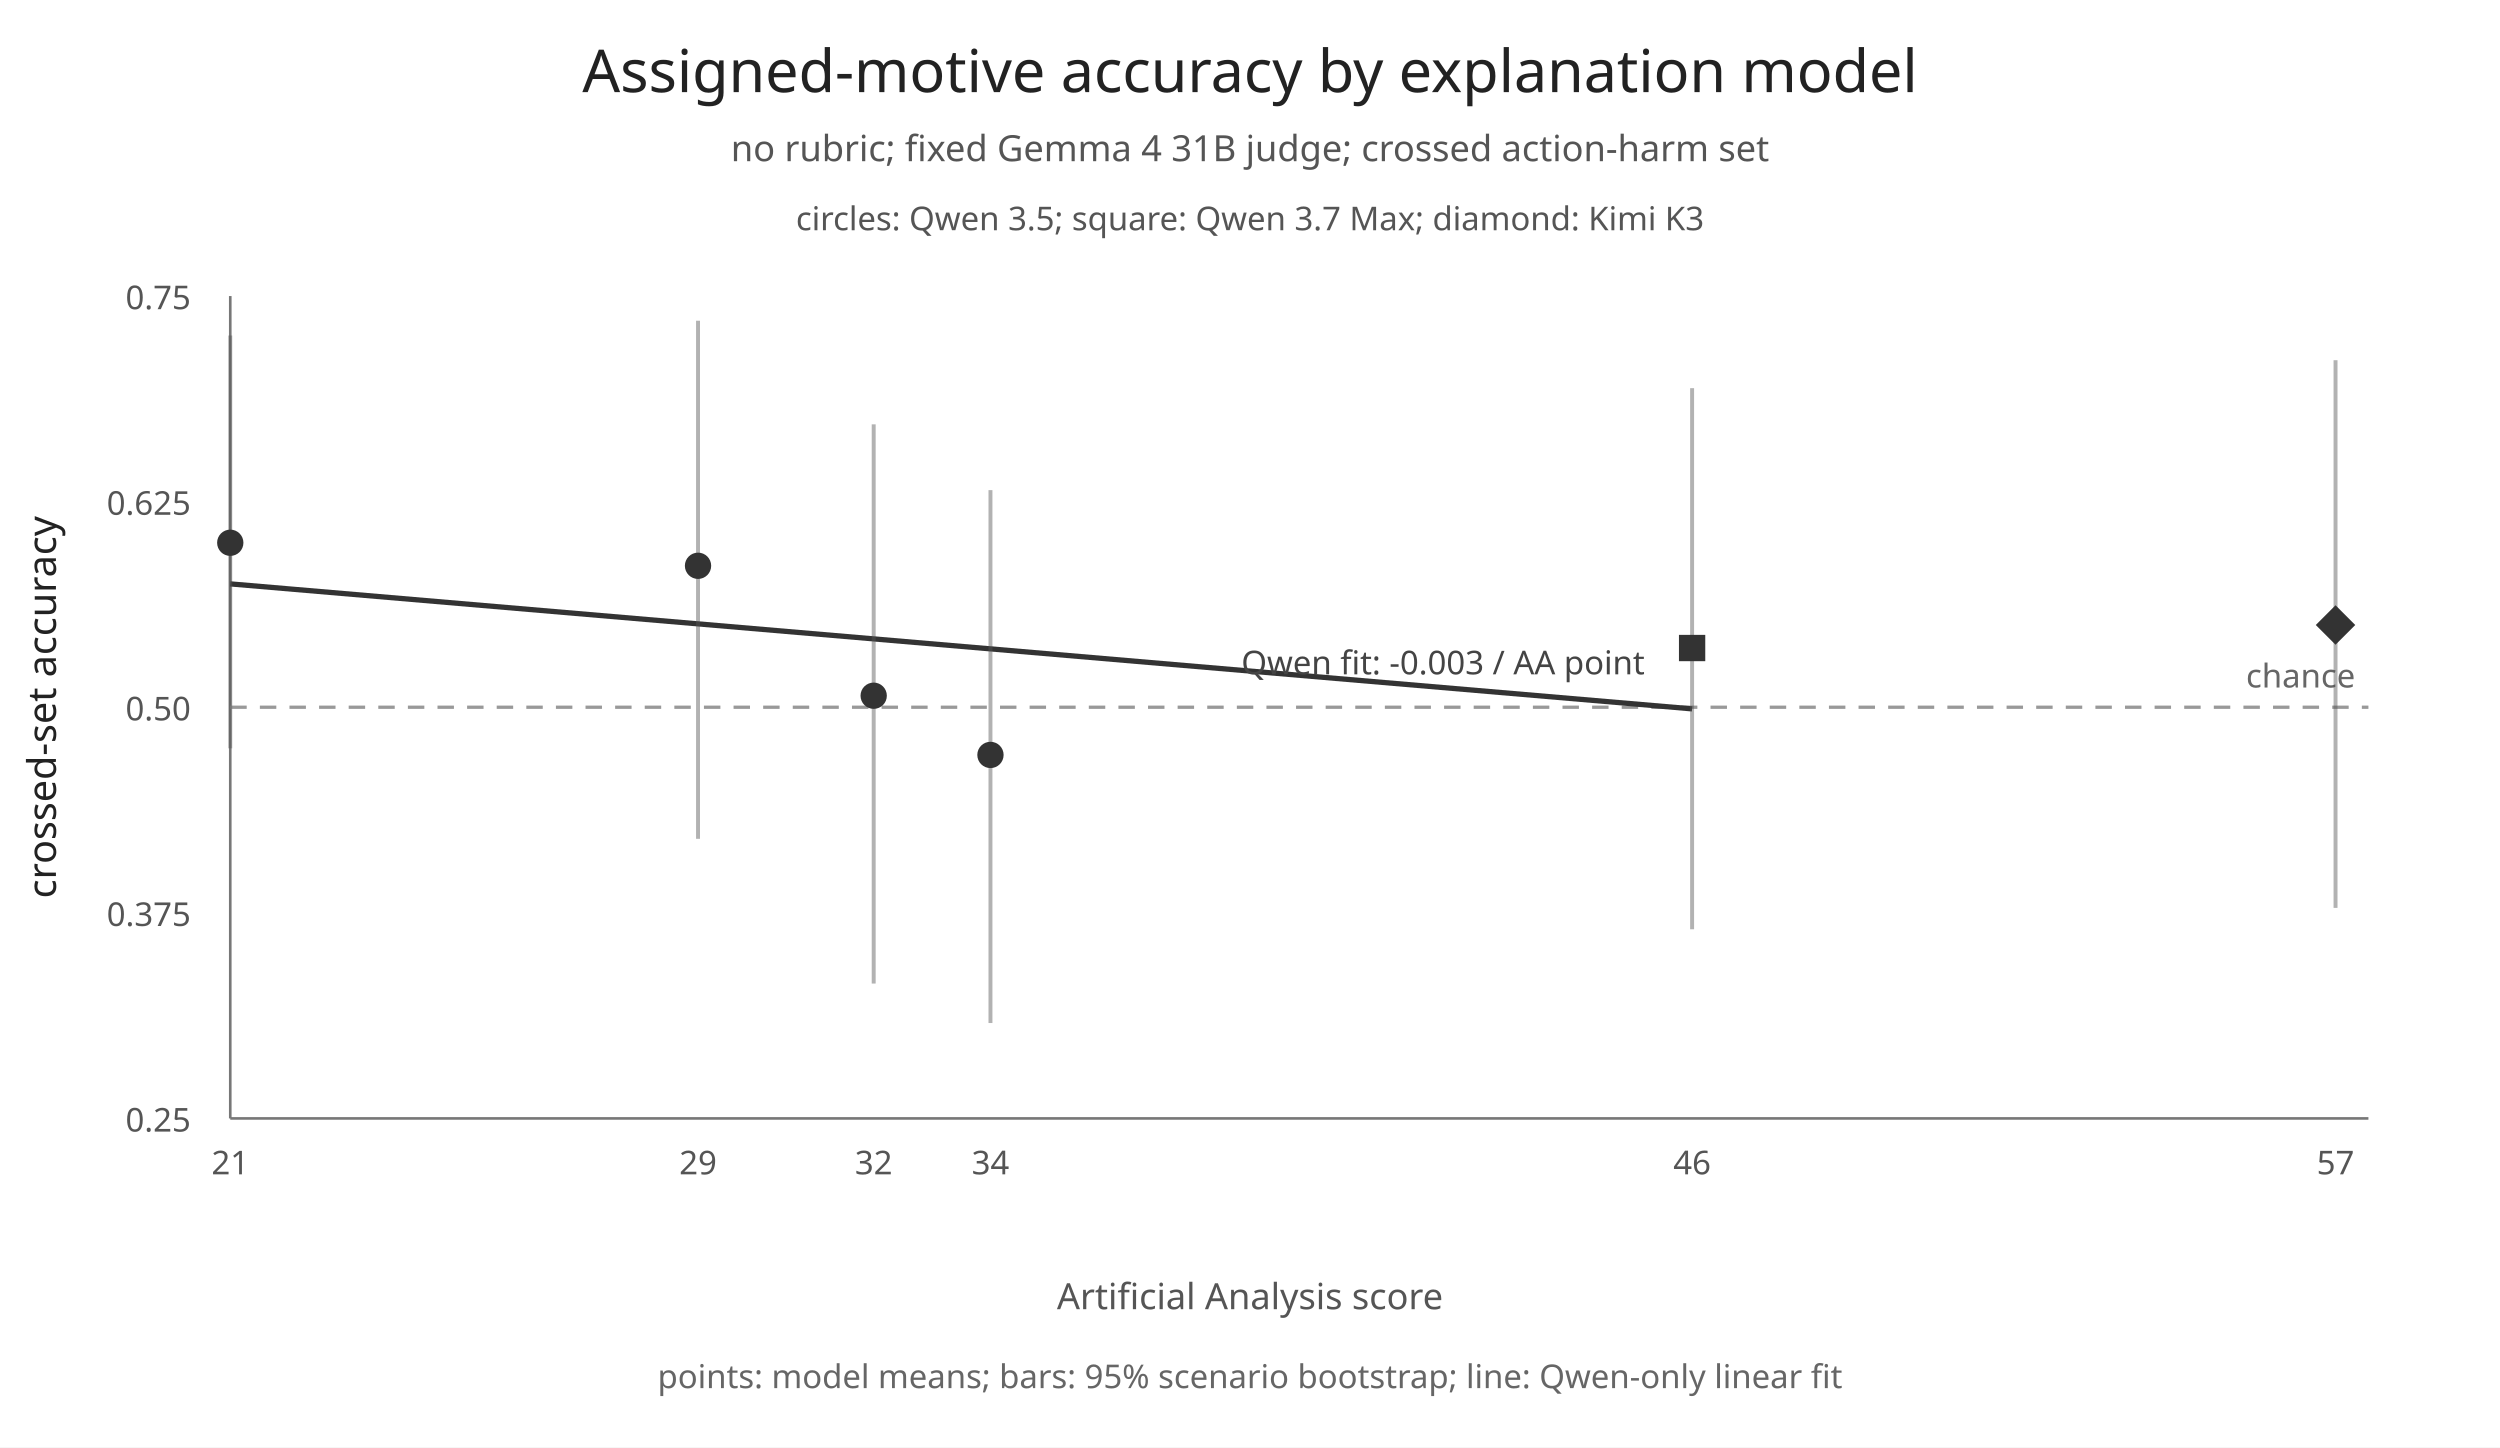
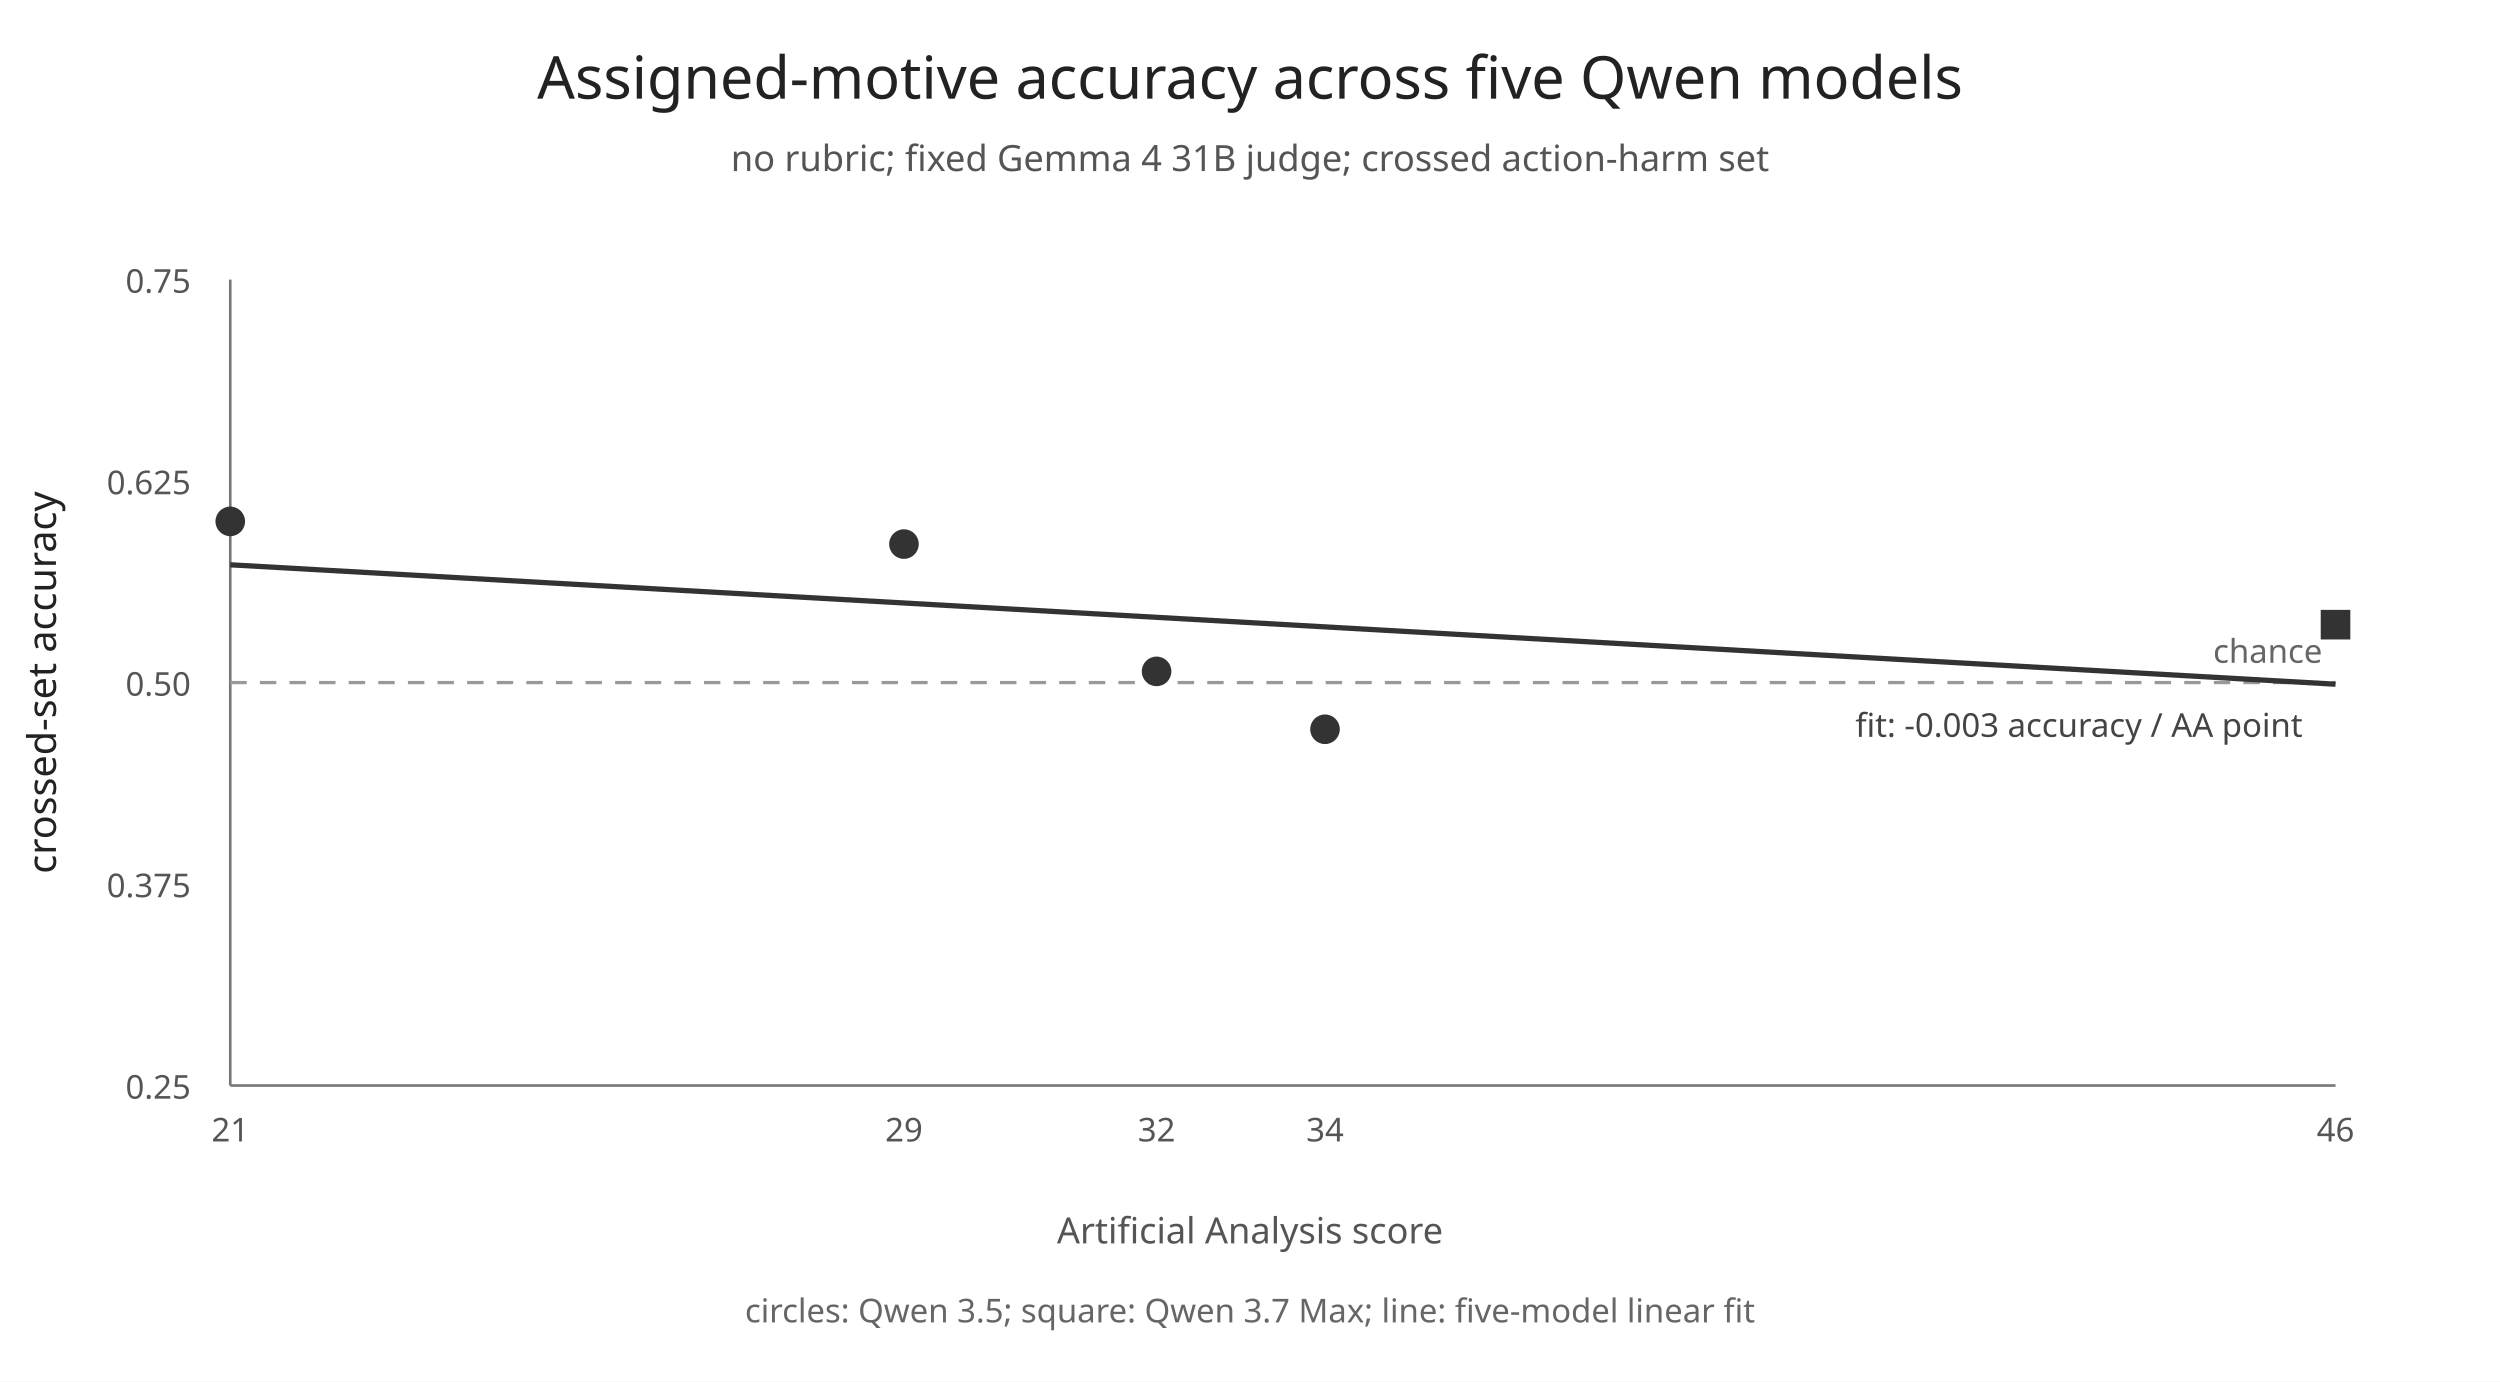
- <svg xmlns="http://www.w3.org/2000/svg" width="760" height="440" viewBox="0 0 760 440">
-   <rect width="760" height="440" fill="white" />
+ <svg xmlns="http://www.w3.org/2000/svg" width="760" height="420" viewBox="0 0 760 420">
+   <rect width="760" height="420" fill="white" />
  <g font-family="sans-serif" fill="#222">
-     <text x="380" y="28" text-anchor="middle" font-size="18">Assigned-motive accuracy by explanation model</text>
-     <text x="380" y="49" text-anchor="middle" font-size="11" fill="#555">no rubric; fixed Gemma 4 31B judge; crossed action-harm set</text>
-     <text x="380" y="70" text-anchor="middle" font-size="10" fill="#555">circles: Qwen 3.5; square: Qwen 3.7 Max; diamond: Kimi K3</text>
-     <line x1="70" y1="340" x2="720" y2="340" stroke="#777" stroke-width="0.8" />
-     <line x1="70" y1="90" x2="70" y2="340" stroke="#777" stroke-width="0.8" />
-     <line x1="70" y1="215" x2="720" y2="215" stroke="#999" stroke-width="1" stroke-dasharray="5 4" />
-     <text x="716" y="209" text-anchor="end" font-size="10" fill="#666">chance</text>
-     <text x="58" y="344" text-anchor="end" font-size="10" fill="#555">0.25</text>
-     <text x="58" y="281.5" text-anchor="end" font-size="10" fill="#555">0.375</text>
-     <text x="58" y="219" text-anchor="end" font-size="10" fill="#555">0.50</text>
-     <text x="58" y="156.5" text-anchor="end" font-size="10" fill="#555">0.625</text>
-     <text x="58" y="94" text-anchor="end" font-size="10" fill="#555">0.75</text>
-     <text x="17" y="215" text-anchor="middle" font-size="12" transform="rotate(-90 17 215)">crossed-set accuracy</text>
-     <line x1="70" y1="177.5" x2="514.4" y2="215.5" stroke="#333" stroke-width="1.6" />
-     <text x="500" y="205" text-anchor="end" font-size="10" fill="#444">Qwen fit: -0.003 / AA point</text>
-     <g stroke="#555" stroke-opacity="0.45" stroke-width="1.2">
-       <line x1="70" y1="102" x2="70" y2="227.5" />
-       <line x1="212.2" y1="97.5" x2="212.2" y2="255" />
-       <line x1="265.6" y1="129" x2="265.6" y2="299" />
-       <line x1="301.1" y1="149" x2="301.1" y2="311" />
-       <line x1="514.4" y1="118" x2="514.4" y2="282.5" />
-       <line x1="710" y1="109.5" x2="710" y2="276" />
-     </g>
+     <text x="380" y="30" text-anchor="middle" font-size="18">Assigned-motive accuracy across five Qwen models</text>
+     <text x="380" y="52" text-anchor="middle" font-size="11" fill="#555">no rubric; fixed Gemma 4 31B judge; crossed action-harm set</text>
+     <line x1="70" y1="330" x2="710" y2="330" stroke="#777" stroke-width="0.8" />
+     <line x1="70" y1="85" x2="70" y2="330" stroke="#777" stroke-width="0.8" />
+     <line x1="70" y1="207.5" x2="710" y2="207.5" stroke="#999" stroke-width="1" stroke-dasharray="5 4" />
+     <text x="706" y="201.5" text-anchor="end" font-size="10" fill="#666">chance</text>
+     <text x="58" y="334" text-anchor="end" font-size="10" fill="#555">0.25</text>
+     <text x="58" y="272.75" text-anchor="end" font-size="10" fill="#555">0.375</text>
+     <text x="58" y="211.5" text-anchor="end" font-size="10" fill="#555">0.50</text>
+     <text x="58" y="150.25" text-anchor="end" font-size="10" fill="#555">0.625</text>
+     <text x="58" y="89" text-anchor="end" font-size="10" fill="#555">0.75</text>
+     <text x="17" y="207.5" text-anchor="middle" font-size="12" transform="rotate(-90 17 207.5)">crossed-set accuracy</text>
+     <line x1="70" y1="171.7" x2="710" y2="208" stroke="#333" stroke-width="1.6" />
+     <text x="700" y="224" text-anchor="end" font-size="10" fill="#444">fit: -0.003 accuracy / AA point</text>
    <g fill="#333">
-       <circle cx="70" cy="165" r="4" />
-       <circle cx="212.2" cy="172" r="4" />
-       <circle cx="265.6" cy="211.5" r="4" />
-       <circle cx="301.1" cy="229.5" r="4" />
-       <rect x="510.4" y="193" width="8" height="8" />
-       <path d="M 710 184 L 716 190 L 710 196 L 704 190 Z" />
+       <circle cx="70" cy="158.5" r="4.5" />
+       <circle cx="274.8" cy="165.4" r="4.5" />
+       <circle cx="351.6" cy="204.1" r="4.5" />
+       <circle cx="402.8" cy="221.7" r="4.5" />
+       <rect x="705.5" y="185.4" width="9" height="9" />
    </g>
    <g font-size="10" fill="#555">
-       <text x="70" y="357" text-anchor="middle">21</text>
-       <text x="212.2" y="357" text-anchor="middle">29</text>
-       <text x="265.6" y="357" text-anchor="middle">32</text>
-       <text x="301.1" y="357" text-anchor="middle">34</text>
-       <text x="514.4" y="357" text-anchor="middle">46</text>
-       <text x="710" y="357" text-anchor="middle">57</text>
+       <text x="70" y="347" text-anchor="middle">21</text>
+       <text x="274.8" y="347" text-anchor="middle">29</text>
+       <text x="351.6" y="347" text-anchor="middle">32</text>
+       <text x="402.8" y="347" text-anchor="middle">34</text>
+       <text x="710" y="347" text-anchor="middle">46</text>
    </g>
-     <text x="380" y="398" text-anchor="middle" font-size="11" fill="#555">Artificial Analysis score</text>
-     <text x="380" y="422" text-anchor="middle" font-size="10" fill="#666">points: model means; bars: 95% scenario bootstrap; line: Qwen-only linear fit</text>
+     <text x="380" y="378" text-anchor="middle" font-size="11" fill="#555">Artificial Analysis score</text>
+     <text x="380" y="402" text-anchor="middle" font-size="10" fill="#666">circles: Qwen 3.5; square: Qwen 3.7 Max; line: five-model linear fit</text>
  </g>
</svg>
